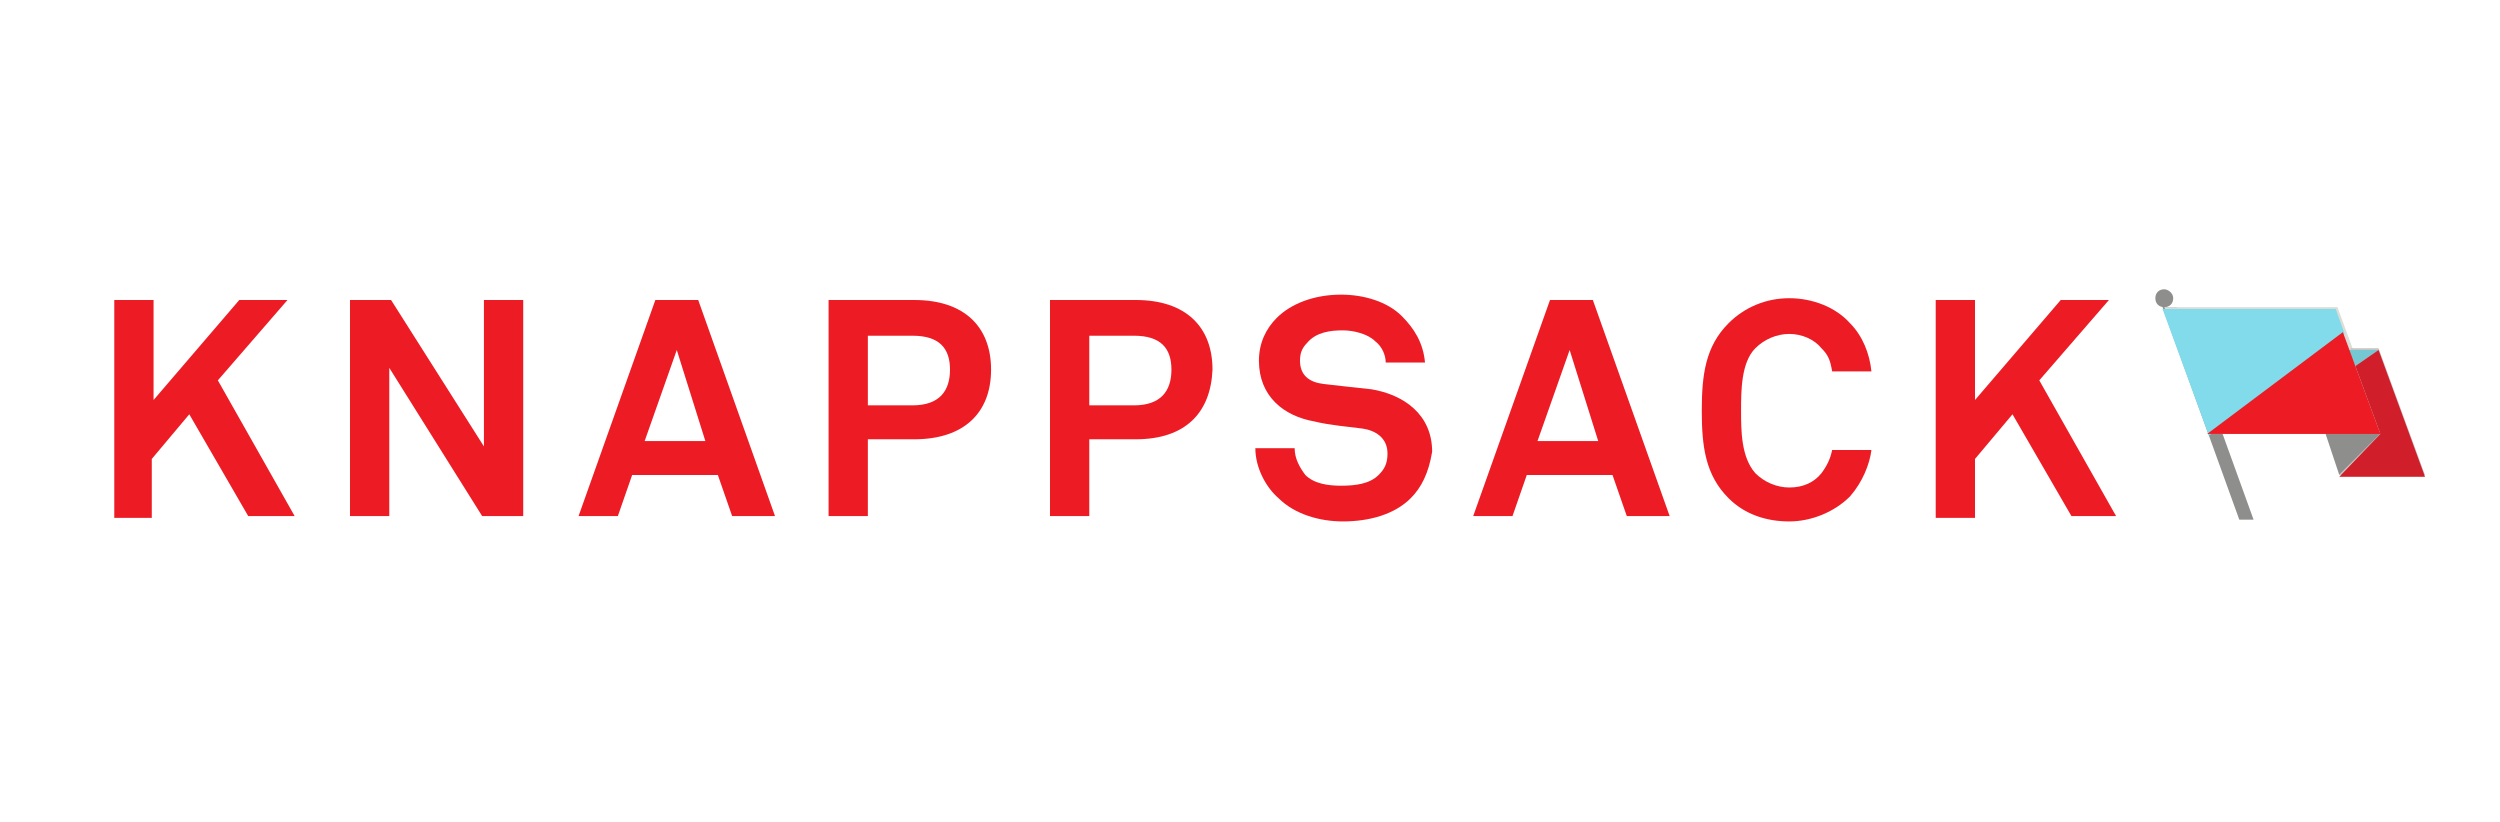
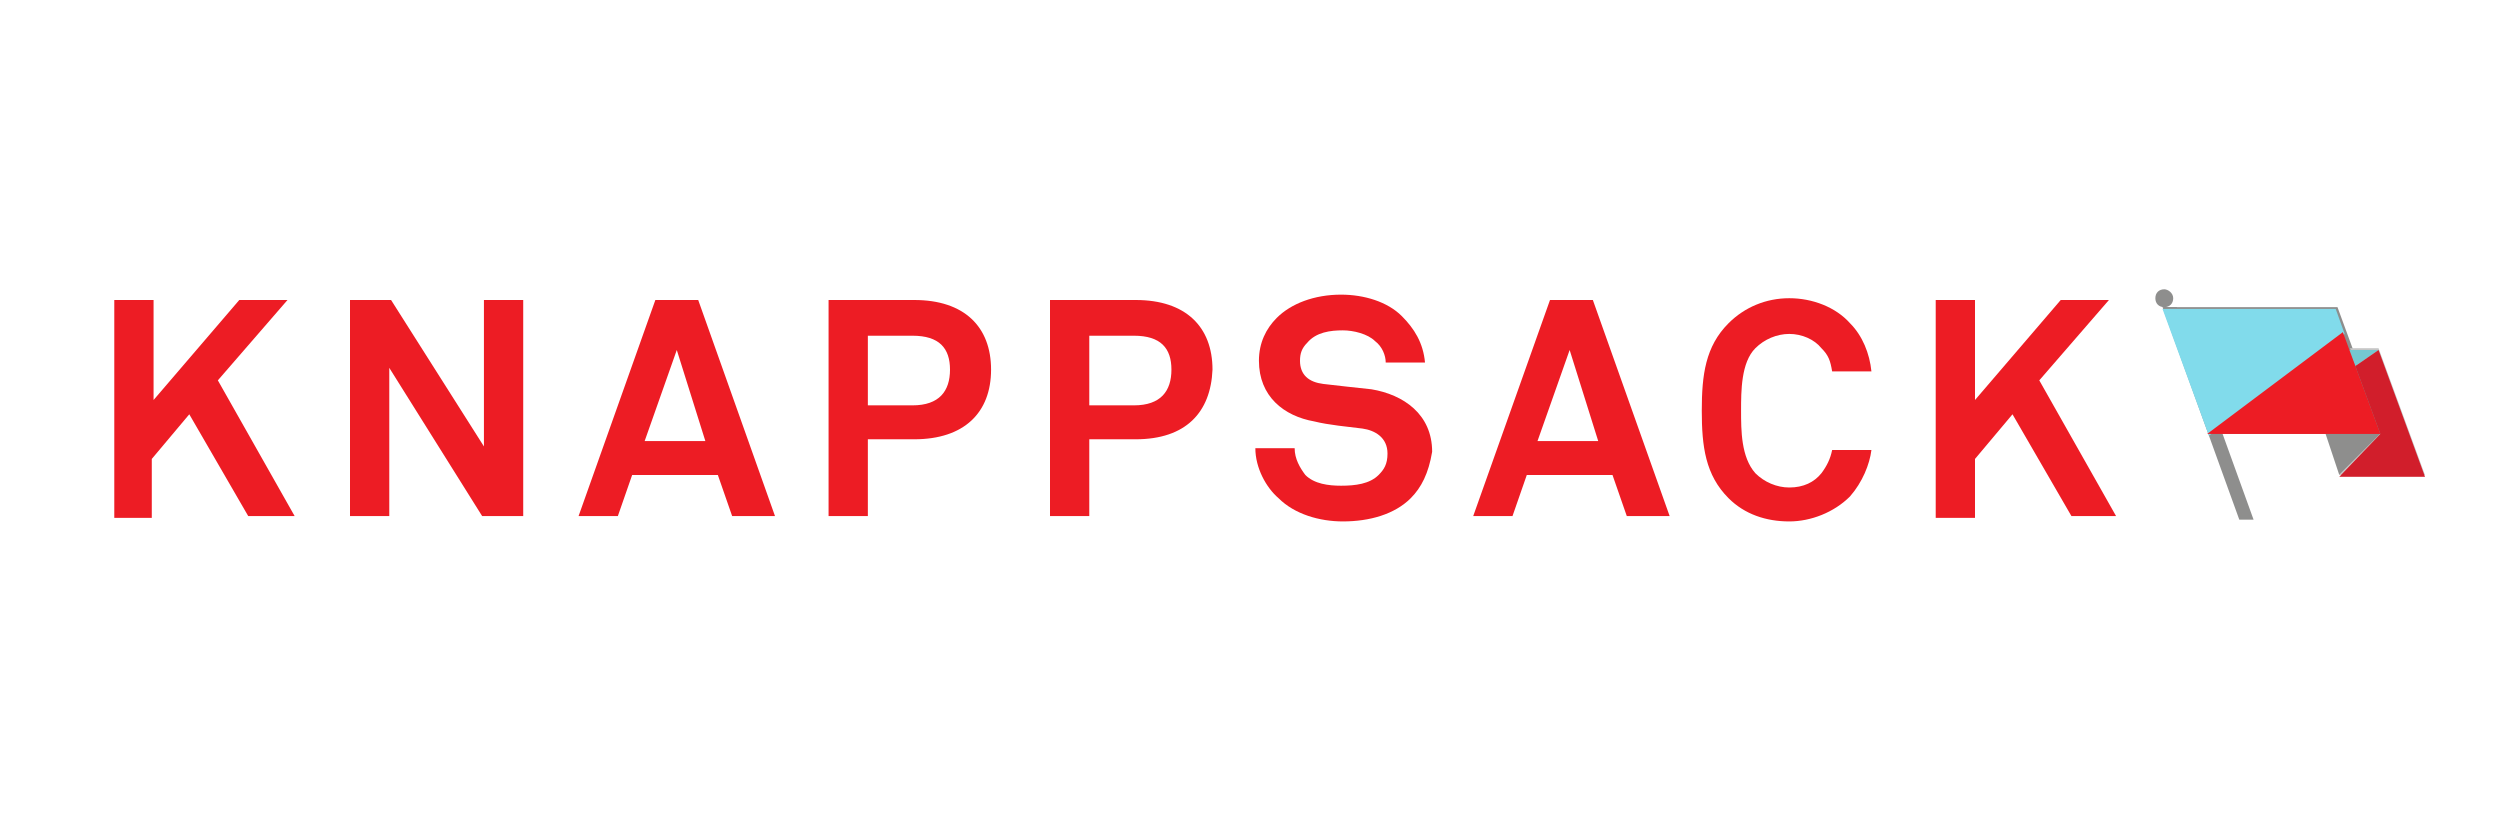
<svg xmlns="http://www.w3.org/2000/svg" version="1.1" id="Layer_1" x="0px" y="0px" viewBox="0 0 140 46" enable-background="new 0 0 140 46" xml:space="preserve">
  <g>
-     <path fill="#8E8E8D" d="M121.7,16.7c0,0.3-0.2,0.5-0.5,0.5c-0.3,0-0.5-0.2-0.5-0.5s0.2-0.5,0.5-0.5   C121.4,16.2,121.7,16.4,121.7,16.7z M121.9,17.2l4.3,11.9h-0.8l-4.3-11.9H121.9z" />
-     <path fill="#DDDDD8" d="M121.2,17.2h9.7l2.6,7.1h-9.7L121.2,17.2z" />
+     <path fill="#8E8E8D" d="M121.7,16.7c0,0.3-0.2,0.5-0.5,0.5s-0.5-0.2-0.5-0.5s0.2-0.5,0.5-0.5C121.4,16.2,121.7,16.4,121.7,16.7z    M121.9,17.2l4.3,11.9h-0.8l-4.3-11.9H121.9z" />
+     <path fill="#8E8E8D" d="M121.2,17.2h9.7l2.6,7.1h-9.7L121.2,17.2z" />
    <path fill="#8E8E8D" d="M131,26.6l-0.8-2.4h3.2L131,26.6z" />
-     <path fill="#C6C6C6" d="M131,26.6l2.4-2.4l-1.8-4.7h1.6l2.6,7.1C135.8,26.6,131,26.6,131,26.6z" />
+     <path fill="#C6C6C6" d="M131,26.6l2.4-2.4l-1.8-4.7h1.6l2.6,7.1H131z" />
    <path fill="#81DBEB" d="M131.3,18.7l-7.6,5.7l-2.6-7.1h9.7L131.3,18.7z" />
    <path fill="#75C8D1" d="M133.2,19.6l-1.3,0.9l-0.4-0.9H133.2z" />
    <path fill="#ED1C24" d="M133.3,24.3h-9.7l7.6-5.7L133.3,24.3z" />
    <path fill="#D11E2B" d="M133.3,24.3l-1.4-3.8l1.3-0.9l2.6,7.1H131L133.3,24.3z" />
  </g>
  <g>
-     <path fill="#ED1C24" d="M13.9,28.9l-3.3-5.7l-2.1,2.5v3.3H6.4V16.8h2.2v5.6l4.8-5.6h2.7l-3.9,4.5l4.3,7.6H13.9z" />
+     <path fill="#ED1C24" d="M13.9,28.9l-3.3-5.7l-2.1,2.5V29H6.4V16.8h2.2v5.6l4.8-5.6h2.7l-3.9,4.5l4.3,7.6H13.9z" />
    <path fill="#ED1C24" d="M27,28.9l-5.2-8.3v8.3h-2.2V16.8h2.3l5.2,8.2v-8.2h2.2v12.1H27z" />
    <path fill="#ED1C24" d="M41,28.9l-0.8-2.3h-4.8l-0.8,2.3h-2.2l4.3-12.1h2.4l4.3,12.1H41z M37.9,19.6l-1.8,5.1h3.4L37.9,19.6z" />
-     <path fill="#ED1C24" d="M51.2,24.6h-2.6v4.3h-2.2V16.8h4.8c2.8,0,4.3,1.5,4.3,3.9C55.5,23.1,54,24.6,51.2,24.6z M51.1,18.8h-2.5   v3.9h2.5c1.5,0,2.1-0.8,2.1-2S52.6,18.8,51.1,18.8z" />
+     <path fill="#ED1C24" d="M51.2,24.6h-2.6v4.3h-2.2V16.8h4.8c2.8,0,4.3,1.5,4.3,3.9S54,24.6,51.2,24.6z M51.1,18.8h-2.5v3.9h2.5   c1.5,0,2.1-0.8,2.1-2S52.6,18.8,51.1,18.8z" />
    <path fill="#ED1C24" d="M63.6,24.6H61v4.3h-2.2V16.8h4.8c2.8,0,4.3,1.5,4.3,3.9C67.8,23.1,66.4,24.6,63.6,24.6z M63.5,18.8H61v3.9   h2.5c1.5,0,2.1-0.8,2.1-2S65,18.8,63.5,18.8z" />
    <path fill="#ED1C24" d="M79,27.9c-0.9,0.9-2.3,1.3-3.8,1.3c-1.3,0-2.7-0.4-3.6-1.3c-0.7-0.6-1.3-1.7-1.3-2.8h2.2   c0,0.6,0.3,1.1,0.6,1.5c0.5,0.5,1.3,0.6,2,0.6c0.8,0,1.6-0.1,2.1-0.6c0.3-0.3,0.5-0.6,0.5-1.2c0-0.9-0.7-1.3-1.4-1.4   c-0.8-0.1-1.9-0.2-2.7-0.4c-1.7-0.3-3.1-1.4-3.1-3.4c0-1,0.4-1.8,1-2.4c0.8-0.8,2.1-1.3,3.6-1.3c1.3,0,2.6,0.4,3.4,1.2   c0.7,0.7,1.2,1.5,1.3,2.6h-2.2c0-0.4-0.2-0.9-0.6-1.2c-0.4-0.4-1.2-0.6-1.8-0.6c-0.7,0-1.5,0.1-2,0.7c-0.3,0.3-0.4,0.6-0.4,1   c0,0.8,0.5,1.2,1.3,1.3c0.8,0.1,1.8,0.2,2.7,0.3c1.8,0.3,3.4,1.4,3.4,3.5C80,26.5,79.6,27.3,79,27.9z" />
    <path fill="#ED1C24" d="M91.1,28.9l-0.8-2.3h-4.8l-0.8,2.3h-2.2l4.3-12.1h2.4l4.3,12.1H91.1z M87.9,19.6l-1.8,5.1h3.4L87.9,19.6z" />
-     <path fill="#ED1C24" d="M103.6,27.8c-0.9,0.9-2.2,1.4-3.4,1.4c-1.3,0-2.5-0.4-3.4-1.3c-1.3-1.3-1.5-2.9-1.5-4.9s0.2-3.6,1.5-4.9   c0.9-0.9,2.1-1.4,3.4-1.4c1.3,0,2.6,0.5,3.4,1.4c0.7,0.7,1.1,1.7,1.2,2.7h-2.2c-0.1-0.6-0.2-0.9-0.6-1.3c-0.4-0.5-1.1-0.8-1.8-0.8   c-0.7,0-1.4,0.3-1.9,0.8c-0.8,0.8-0.8,2.4-0.8,3.5c0,1.1,0,2.6,0.8,3.5c0.5,0.5,1.2,0.8,1.9,0.8c0.8,0,1.4-0.3,1.8-0.8   c0.3-0.4,0.5-0.8,0.6-1.3h2.2C104.7,26,104.3,27,103.6,27.8z" />
-     <path fill="#ED1C24" d="M116,28.9l-3.3-5.7l-2.1,2.5v3.3h-2.2V16.8h2.2v5.6l4.8-5.6h2.7l-3.9,4.5l4.3,7.6H116z" />
+     <path fill="#ED1C24" d="M103.6,27.8c-0.9,0.9-2.2,1.4-3.4,1.4c-1.3,0-2.5-0.4-3.4-1.3c-1.3-1.3-1.5-2.9-1.5-4.9s0.2-3.6,1.5-4.9   c0.9-0.9,2.1-1.4,3.4-1.4s2.6,0.5,3.4,1.4c0.7,0.7,1.1,1.7,1.2,2.7h-2.2c-0.1-0.6-0.2-0.9-0.6-1.3c-0.4-0.5-1.1-0.8-1.8-0.8   c-0.7,0-1.4,0.3-1.9,0.8c-0.8,0.8-0.8,2.4-0.8,3.5s0,2.6,0.8,3.5c0.5,0.5,1.2,0.8,1.9,0.8c0.8,0,1.4-0.3,1.8-0.8   c0.3-0.4,0.5-0.8,0.6-1.3h2.2C104.7,26,104.3,27,103.6,27.8z" />
+     <path fill="#ED1C24" d="M116,28.9l-3.3-5.7l-2.1,2.5V29h-2.2V16.8h2.2v5.6l4.8-5.6h2.7l-3.9,4.5l4.3,7.6H116z" />
  </g>
</svg>
